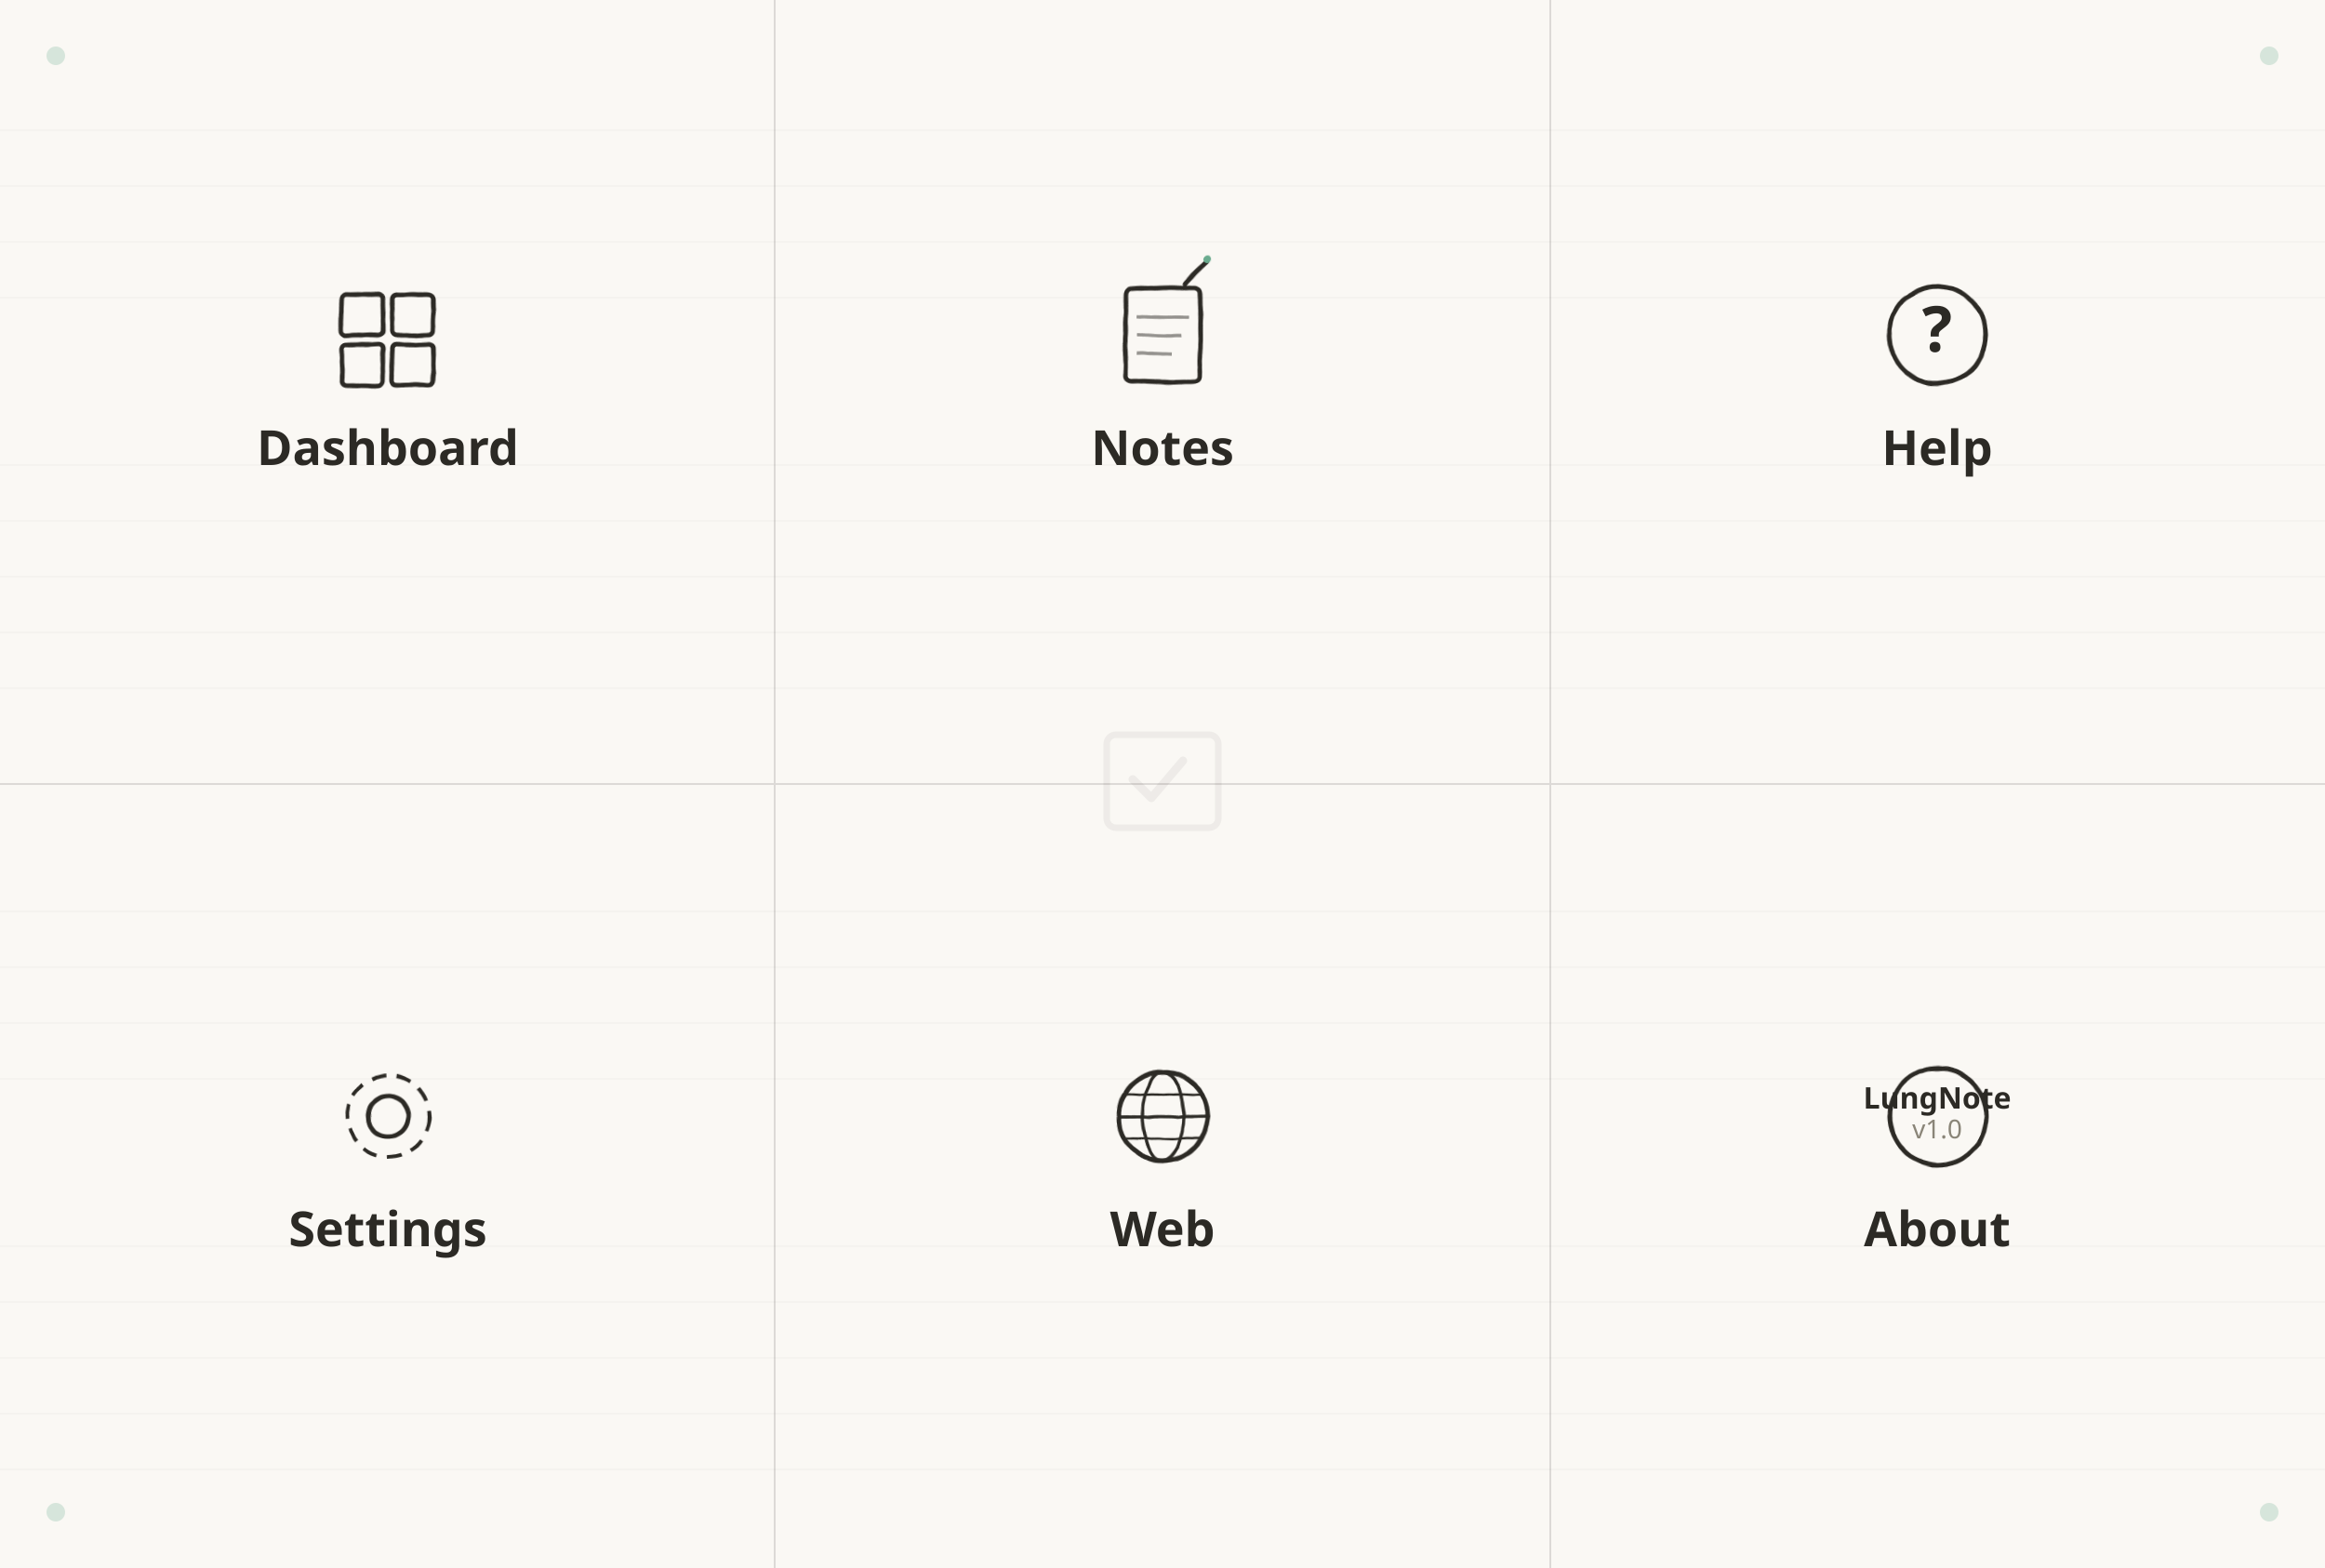
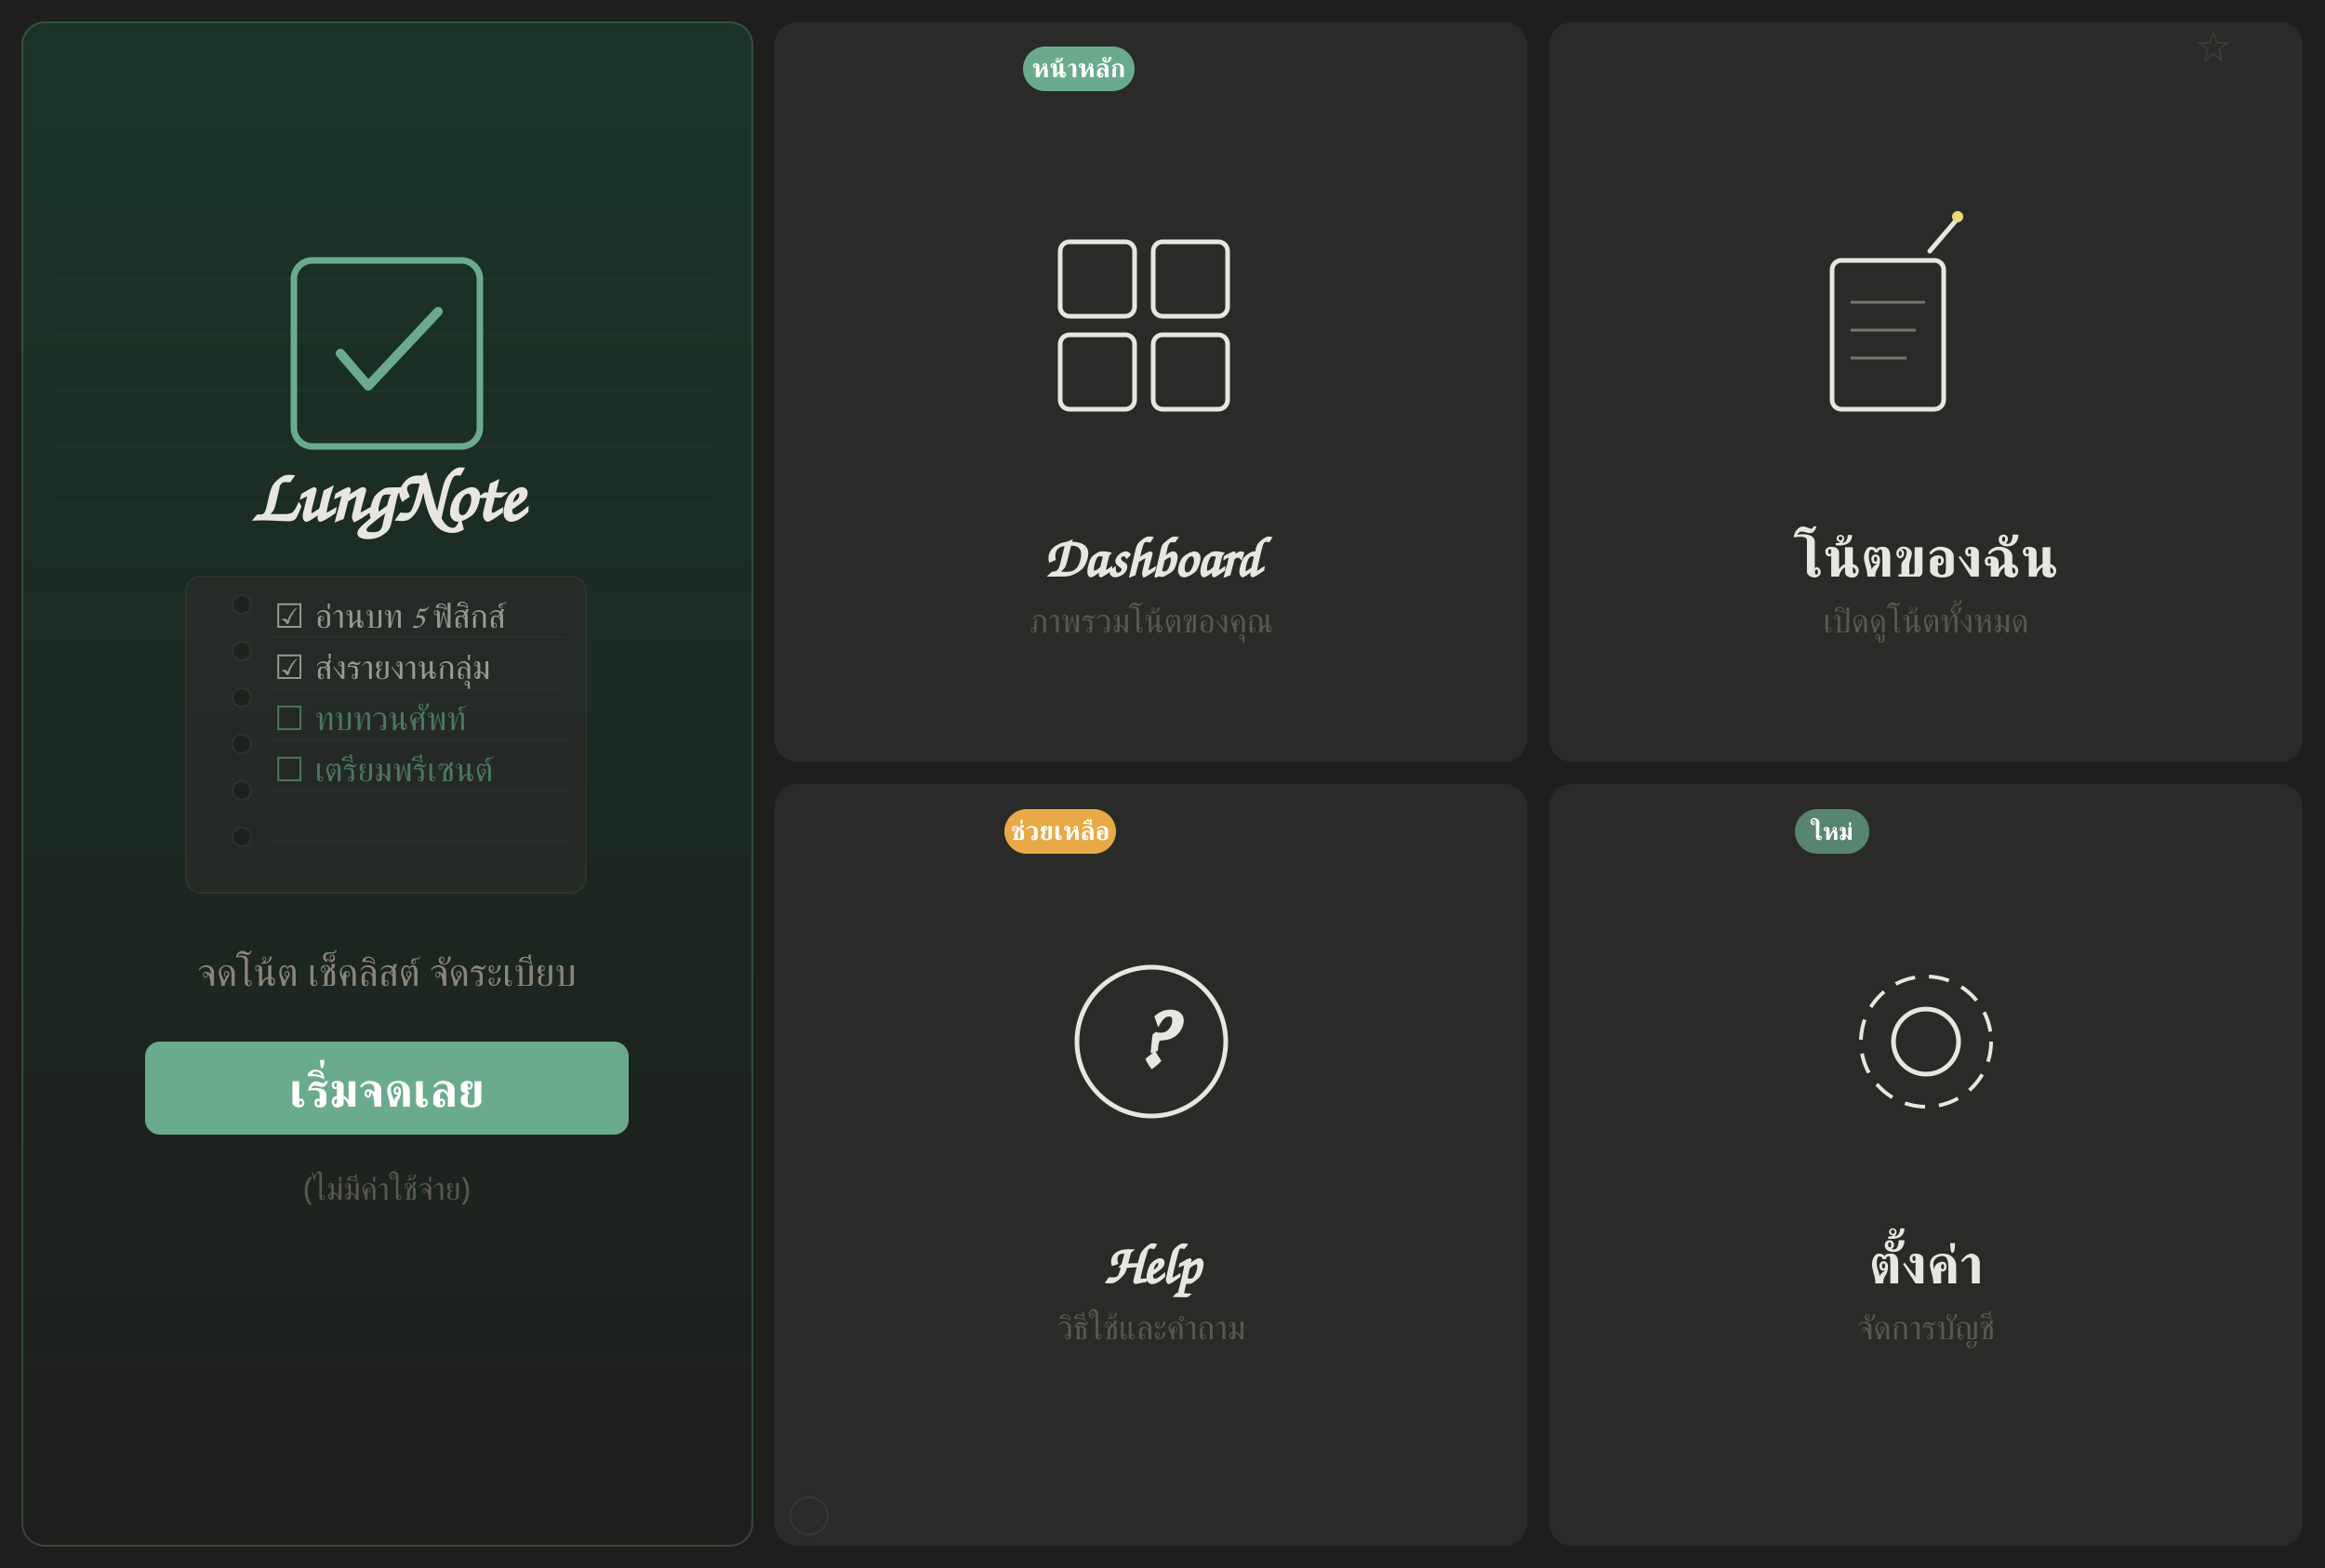
<svg xmlns="http://www.w3.org/2000/svg" width="2500" height="1686" viewBox="0 0 2500 1686">
  <defs>
-     <filter id="sketchy" x="-5%" y="-5%" width="110%" height="110%">
-       <feTurbulence type="turbulence" baseFrequency="0.015" numOctaves="4" seed="2" result="noise" />
-       <feDisplacementMap in="SourceGraphic" in2="noise" scale="3" xChannelSelector="R" yChannelSelector="G" />
-     </filter>
+     <linearGradient id="mintGrad" x1="0" y1="0" x2="0" y2="1">
+       <stop offset="0%" stop-color="#6aab8e" stop-opacity="0.25" />
+       <stop offset="100%" stop-color="#6aab8e" stop-opacity="0.05" />
+     </linearGradient>
+     <linearGradient id="leftPanelGrad" x1="0" y1="0" x2="0" y2="1">
+       <stop offset="0%" stop-color="#1a3328" />
+       <stop offset="100%" stop-color="#1e1e1c" />
+     </linearGradient>
  </defs>
-   <rect width="2500" height="1686" fill="#faf8f4" />
-   <g opacity="0.15" stroke="#2c2a25" stroke-width="2">
-     <line x1="0" y1="843" x2="2500" y2="843" />
-     <line x1="833" y1="0" x2="833" y2="1686" />
-     <line x1="1667" y1="0" x2="1667" y2="1686" />
+   <rect width="2500" height="1686" fill="#1e1e1c" />
+   <rect x="24" y="24" width="785" height="1638" rx="24" fill="url(#leftPanelGrad)" />
+   <rect x="24" y="24" width="785" height="1638" rx="24" fill="none" stroke="#6aab8e" stroke-width="2" opacity="0.3" />
+   <g opacity="0.08" stroke="#6aab8e" stroke-width="1">
+     <line x1="60" y1="300" x2="770" y2="300" />
+     <line x1="60" y1="360" x2="770" y2="360" />
+     <line x1="60" y1="420" x2="770" y2="420" />
+     <line x1="60" y1="480" x2="770" y2="480" />
+     <line x1="60" y1="540" x2="770" y2="540" />
  </g>
-   <g opacity="0.05" stroke="#2c2a25" stroke-width="1">
-     <line x1="0" y1="140" x2="2500" y2="140" />
-     <line x1="0" y1="200" x2="2500" y2="200" />
-     <line x1="0" y1="260" x2="2500" y2="260" />
-     <line x1="0" y1="320" x2="2500" y2="320" />
-     <line x1="0" y1="500" x2="2500" y2="500" />
-     <line x1="0" y1="560" x2="2500" y2="560" />
-     <line x1="0" y1="620" x2="2500" y2="620" />
-     <line x1="0" y1="680" x2="2500" y2="680" />
-     <line x1="0" y1="740" x2="2500" y2="740" />
-     <line x1="0" y1="980" x2="2500" y2="980" />
-     <line x1="0" y1="1040" x2="2500" y2="1040" />
-     <line x1="0" y1="1100" x2="2500" y2="1100" />
-     <line x1="0" y1="1160" x2="2500" y2="1160" />
-     <line x1="0" y1="1340" x2="2500" y2="1340" />
-     <line x1="0" y1="1400" x2="2500" y2="1400" />
-     <line x1="0" y1="1460" x2="2500" y2="1460" />
-     <line x1="0" y1="1520" x2="2500" y2="1520" />
-     <line x1="0" y1="1580" x2="2500" y2="1580" />
+   <g transform="translate(316, 280)">
+     <rect x="0" y="0" width="200" height="200" rx="20" stroke="#6aab8e" stroke-width="7" fill="none" />
+     <path d="M50,100 L80,135 L155,55" stroke="#6aab8e" stroke-width="10" stroke-linecap="round" stroke-linejoin="round" fill="none" />
  </g>
-   <g filter="url(#sketchy)">
-     <rect x="367" y="316" width="44" height="44" rx="5" stroke="#2c2a25" stroke-width="5" fill="none" />
-     <rect x="421" y="316" width="44" height="44" rx="5" stroke="#2c2a25" stroke-width="5" fill="none" />
-     <rect x="367" y="370" width="44" height="44" rx="5" stroke="#2c2a25" stroke-width="5" fill="none" />
-     <rect x="421" y="370" width="44" height="44" rx="5" stroke="#2c2a25" stroke-width="5" fill="none" />
+   <text x="416" y="560" font-family="'Caveat', 'Sarabun', cursive" font-size="80" font-weight="700" fill="#e8e6e0" text-anchor="middle">LungNote</text>
+   <g transform="translate(200, 620)" opacity="0.6">
+     <rect x="0" y="0" width="430" height="340" rx="16" fill="#2a2a28" stroke="#3a3835" stroke-width="2" />
+     <g fill="#1e1e1c" stroke="#3a3835" stroke-width="2">
+       <circle cx="60" cy="30" r="10" />
+       <circle cx="60" cy="80" r="10" />
+       <circle cx="60" cy="130" r="10" />
+       <circle cx="60" cy="180" r="10" />
+       <circle cx="60" cy="230" r="10" />
+       <circle cx="60" cy="280" r="10" />
+     </g>
+     <g font-family="'Caveat', cursive" font-size="36" fill="#e8e6e0">
+       <text x="95" y="55">☑ อ่านบท 5 ฟิสิกส์</text>
+       <text x="95" y="110">☑ ส่งรายงานกลุ่ม</text>
+       <text x="95" y="165" fill="#6aab8e">☐ ทบทวนศัพท์</text>
+       <text x="95" y="220" fill="#6aab8e">☐ เตรียมพรีเซนต์</text>
+     </g>
+     <g opacity="0.15" stroke="#6aab8e" stroke-width="1">
+       <line x1="90" y1="65" x2="410" y2="65" />
+       <line x1="90" y1="120" x2="410" y2="120" />
+       <line x1="90" y1="175" x2="410" y2="175" />
+       <line x1="90" y1="230" x2="410" y2="230" />
+       <line x1="90" y1="285" x2="410" y2="285" />
+     </g>
  </g>
-   <text x="417" y="500" font-family="'Sarabun', sans-serif" font-size="52" font-weight="600" fill="#2c2a25" text-anchor="middle">Dashboard</text>
-   <g filter="url(#sketchy)">
-     <rect x="1210" y="310" width="80" height="100" rx="6" stroke="#2c2a25" stroke-width="5" fill="none" />
-     <line x1="1222" y1="340" x2="1278" y2="340" stroke="#2c2a25" stroke-width="3.5" opacity="0.5" />
-     <line x1="1222" y1="360" x2="1270" y2="360" stroke="#2c2a25" stroke-width="3.5" opacity="0.5" />
-     <line x1="1222" y1="380" x2="1260" y2="380" stroke="#2c2a25" stroke-width="3.5" opacity="0.5" />
-     <line x1="1274" y1="306" x2="1298" y2="280" stroke="#2c2a25" stroke-width="5" stroke-linecap="round" />
-     <circle cx="1298" cy="278" r="4" fill="#6aab8e" />
+   <text x="416" y="1060" font-family="'Sarabun', sans-serif" font-size="42" font-weight="400" fill="#8a8578" text-anchor="middle">จดโน้ต เช็คลิสต์ จัดระเบียบ</text>
+   <rect x="156" y="1120" width="520" height="100" rx="16" fill="#6aab8e" />
+   <text x="416" y="1190" font-family="'Caveat', cursive" font-size="52" font-weight="700" fill="#fffef9" text-anchor="middle">เริ่มจดเลย</text>
+   <text x="416" y="1290" font-family="'Sarabun', sans-serif" font-size="34" font-weight="400" fill="#5a5750" text-anchor="middle">(ไม่มีค่าใช้จ่าย)</text>
+   <rect x="833" y="24" width="809" height="795" rx="24" fill="#2a2a28" />
+   <rect x="1100" y="50" width="120" height="48" rx="24" fill="#6aab8e" />
+   <text x="1160" y="83" font-family="'Sarabun', sans-serif" font-size="28" font-weight="600" fill="#fffef9" text-anchor="middle">หน้าหลัก</text>
+   <g transform="translate(1140, 260)">
+     <rect x="0" y="0" width="80" height="80" rx="10" stroke="#e8e6e0" stroke-width="5" fill="none" />
+     <rect x="100" y="0" width="80" height="80" rx="10" stroke="#e8e6e0" stroke-width="5" fill="none" />
+     <rect x="0" y="100" width="80" height="80" rx="10" stroke="#e8e6e0" stroke-width="5" fill="none" />
+     <rect x="100" y="100" width="80" height="80" rx="10" stroke="#e8e6e0" stroke-width="5" fill="none" />
  </g>
-   <text x="1250" y="500" font-family="'Sarabun', sans-serif" font-size="52" font-weight="600" fill="#2c2a25" text-anchor="middle">Notes</text>
-   <g filter="url(#sketchy)">
-     <circle cx="2083" cy="360" r="52" stroke="#2c2a25" stroke-width="5" fill="none" />
+   <text x="1238" y="620" font-family="'Caveat', cursive" font-size="60" font-weight="700" fill="#e8e6e0" text-anchor="middle">Dashboard</text>
+   <text x="1238" y="680" font-family="'Sarabun', sans-serif" font-size="36" font-weight="400" fill="#5a5750" text-anchor="middle">ภาพรวมโน้ตของคุณ</text>
+   <rect x="1666" y="24" width="810" height="795" rx="24" fill="#2a2a28" />
+   <g transform="translate(1970, 260)">
+     <rect x="0" y="20" width="120" height="160" rx="10" stroke="#e8e6e0" stroke-width="5" fill="none" />
+     <line x1="20" y1="65" x2="100" y2="65" stroke="#e8e6e0" stroke-width="3" opacity="0.4" />
+     <line x1="20" y1="95" x2="90" y2="95" stroke="#e8e6e0" stroke-width="3" opacity="0.4" />
+     <line x1="20" y1="125" x2="80" y2="125" stroke="#e8e6e0" stroke-width="3" opacity="0.4" />
+     <line x1="105" y1="10" x2="135" y2="-25" stroke="#e8e6e0" stroke-width="5" stroke-linecap="round" />
+     <circle cx="135" cy="-27" r="6" fill="#f0d87a" />
  </g>
-   <text x="2083" y="378" font-family="'Sarabun', sans-serif" font-size="68" font-weight="700" fill="#2c2a25" text-anchor="middle">?</text>
-   <text x="2083" y="500" font-family="'Sarabun', sans-serif" font-size="52" font-weight="600" fill="#2c2a25" text-anchor="middle">Help</text>
-   <g filter="url(#sketchy)">
-     <circle cx="417" cy="1200" r="22" stroke="#2c2a25" stroke-width="5" fill="none" />
-     <circle cx="417" cy="1200" r="44" stroke="#2c2a25" stroke-width="4" fill="none" stroke-dasharray="16 11" />
+   <text x="2071" y="620" font-family="'Caveat', cursive" font-size="60" font-weight="700" fill="#e8e6e0" text-anchor="middle">โน้ตของฉัน</text>
+   <text x="2071" y="680" font-family="'Sarabun', sans-serif" font-size="36" font-weight="400" fill="#5a5750" text-anchor="middle">เปิดดูโน้ตทั้งหมด</text>
+   <rect x="833" y="843" width="809" height="819" rx="24" fill="#2a2a28" />
+   <rect x="1080" y="870" width="120" height="48" rx="24" fill="#e8a946" />
+   <text x="1140" y="903" font-family="'Sarabun', sans-serif" font-size="28" font-weight="600" fill="#fffef9" text-anchor="middle">ช่วยเหลือ</text>
+   <g transform="translate(1238, 1120)">
+     <circle cx="0" cy="0" r="80" stroke="#e8e6e0" stroke-width="5" fill="none" />
+     <text x="0" y="28" font-family="'Caveat', cursive" font-size="100" font-weight="700" fill="#e8e6e0" text-anchor="middle">?</text>
  </g>
-   <text x="417" y="1340" font-family="'Sarabun', sans-serif" font-size="52" font-weight="600" fill="#2c2a25" text-anchor="middle">Settings</text>
-   <g filter="url(#sketchy)">
-     <circle cx="1250" cy="1200" r="48" stroke="#2c2a25" stroke-width="5" fill="none" />
-     <ellipse cx="1250" cy="1200" rx="22" ry="48" stroke="#2c2a25" stroke-width="3.5" fill="none" />
-     <line x1="1202" y1="1200" x2="1298" y2="1200" stroke="#2c2a25" stroke-width="3.5" />
-     <line x1="1208" y1="1176" x2="1292" y2="1176" stroke="#2c2a25" stroke-width="2.5" />
-     <line x1="1208" y1="1224" x2="1292" y2="1224" stroke="#2c2a25" stroke-width="2.5" />
+   <text x="1238" y="1380" font-family="'Caveat', cursive" font-size="60" font-weight="700" fill="#e8e6e0" text-anchor="middle">Help</text>
+   <text x="1238" y="1440" font-family="'Sarabun', sans-serif" font-size="36" font-weight="400" fill="#5a5750" text-anchor="middle">วิธีใช้และคำถาม</text>
+   <rect x="1666" y="843" width="810" height="819" rx="24" fill="#2a2a28" />
+   <rect x="1930" y="870" width="80" height="48" rx="24" fill="#6aab8e" opacity="0.7" />
+   <text x="1970" y="903" font-family="'Sarabun', sans-serif" font-size="26" font-weight="600" fill="#fffef9" text-anchor="middle">ใหม่</text>
+   <g transform="translate(2071, 1120)">
+     <circle cx="0" cy="0" r="35" stroke="#e8e6e0" stroke-width="5" fill="none" />
+     <circle cx="0" cy="0" r="70" stroke="#e8e6e0" stroke-width="4" fill="none" stroke-dasharray="22 15" />
  </g>
-   <text x="1250" y="1340" font-family="'Sarabun', sans-serif" font-size="52" font-weight="600" fill="#2c2a25" text-anchor="middle">Web</text>
-   <g filter="url(#sketchy)">
-     <circle cx="2083" cy="1200" r="52" stroke="#2c2a25" stroke-width="5" fill="none" />
+   <text x="2071" y="1380" font-family="'Caveat', cursive" font-size="60" font-weight="700" fill="#e8e6e0" text-anchor="middle">ตั้งค่า</text>
+   <text x="2071" y="1440" font-family="'Sarabun', sans-serif" font-size="36" font-weight="400" fill="#5a5750" text-anchor="middle">จัดการบัญชี</text>
+   <g opacity="0.15" transform="translate(2380, 50)">
+     <path d="M0,-15 L4,-4 L15,-4 L6,3 L9,15 L0,8 L-9,15 L-6,3 L-15,-4 L-4,-4 Z" stroke="#6aab8e" stroke-width="2" fill="none" />
  </g>
-   <text x="2083" y="1192" font-family="'Sarabun', sans-serif" font-size="32" font-weight="700" fill="#2c2a25" text-anchor="middle">LungNote</text>
-   <text x="2083" y="1224" font-family="'Sarabun', sans-serif" font-size="28" font-weight="500" fill="#8a8578" text-anchor="middle">v1.0</text>
-   <text x="2083" y="1340" font-family="'Sarabun', sans-serif" font-size="52" font-weight="600" fill="#2c2a25" text-anchor="middle">About</text>
-   <circle cx="60" cy="60" r="10" fill="#6aab8e" opacity="0.25" />
-   <circle cx="2440" cy="60" r="10" fill="#6aab8e" opacity="0.25" />
-   <circle cx="60" cy="1626" r="10" fill="#6aab8e" opacity="0.25" />
-   <circle cx="2440" cy="1626" r="10" fill="#6aab8e" opacity="0.25" />
-   <g opacity="0.06">
-     <rect x="1190" y="790" width="120" height="100" rx="10" stroke="#2c2a25" stroke-width="7" fill="none" />
-     <path d="M1218,838 L1238,858 L1272,818" stroke="#2c2a25" stroke-width="9" stroke-linecap="round" stroke-linejoin="round" fill="none" />
+   <g opacity="0.12" transform="translate(870, 1630)">
+     <circle cx="0" cy="0" r="20" stroke="#6aab8e" stroke-width="2" fill="none" />
  </g>
</svg>
